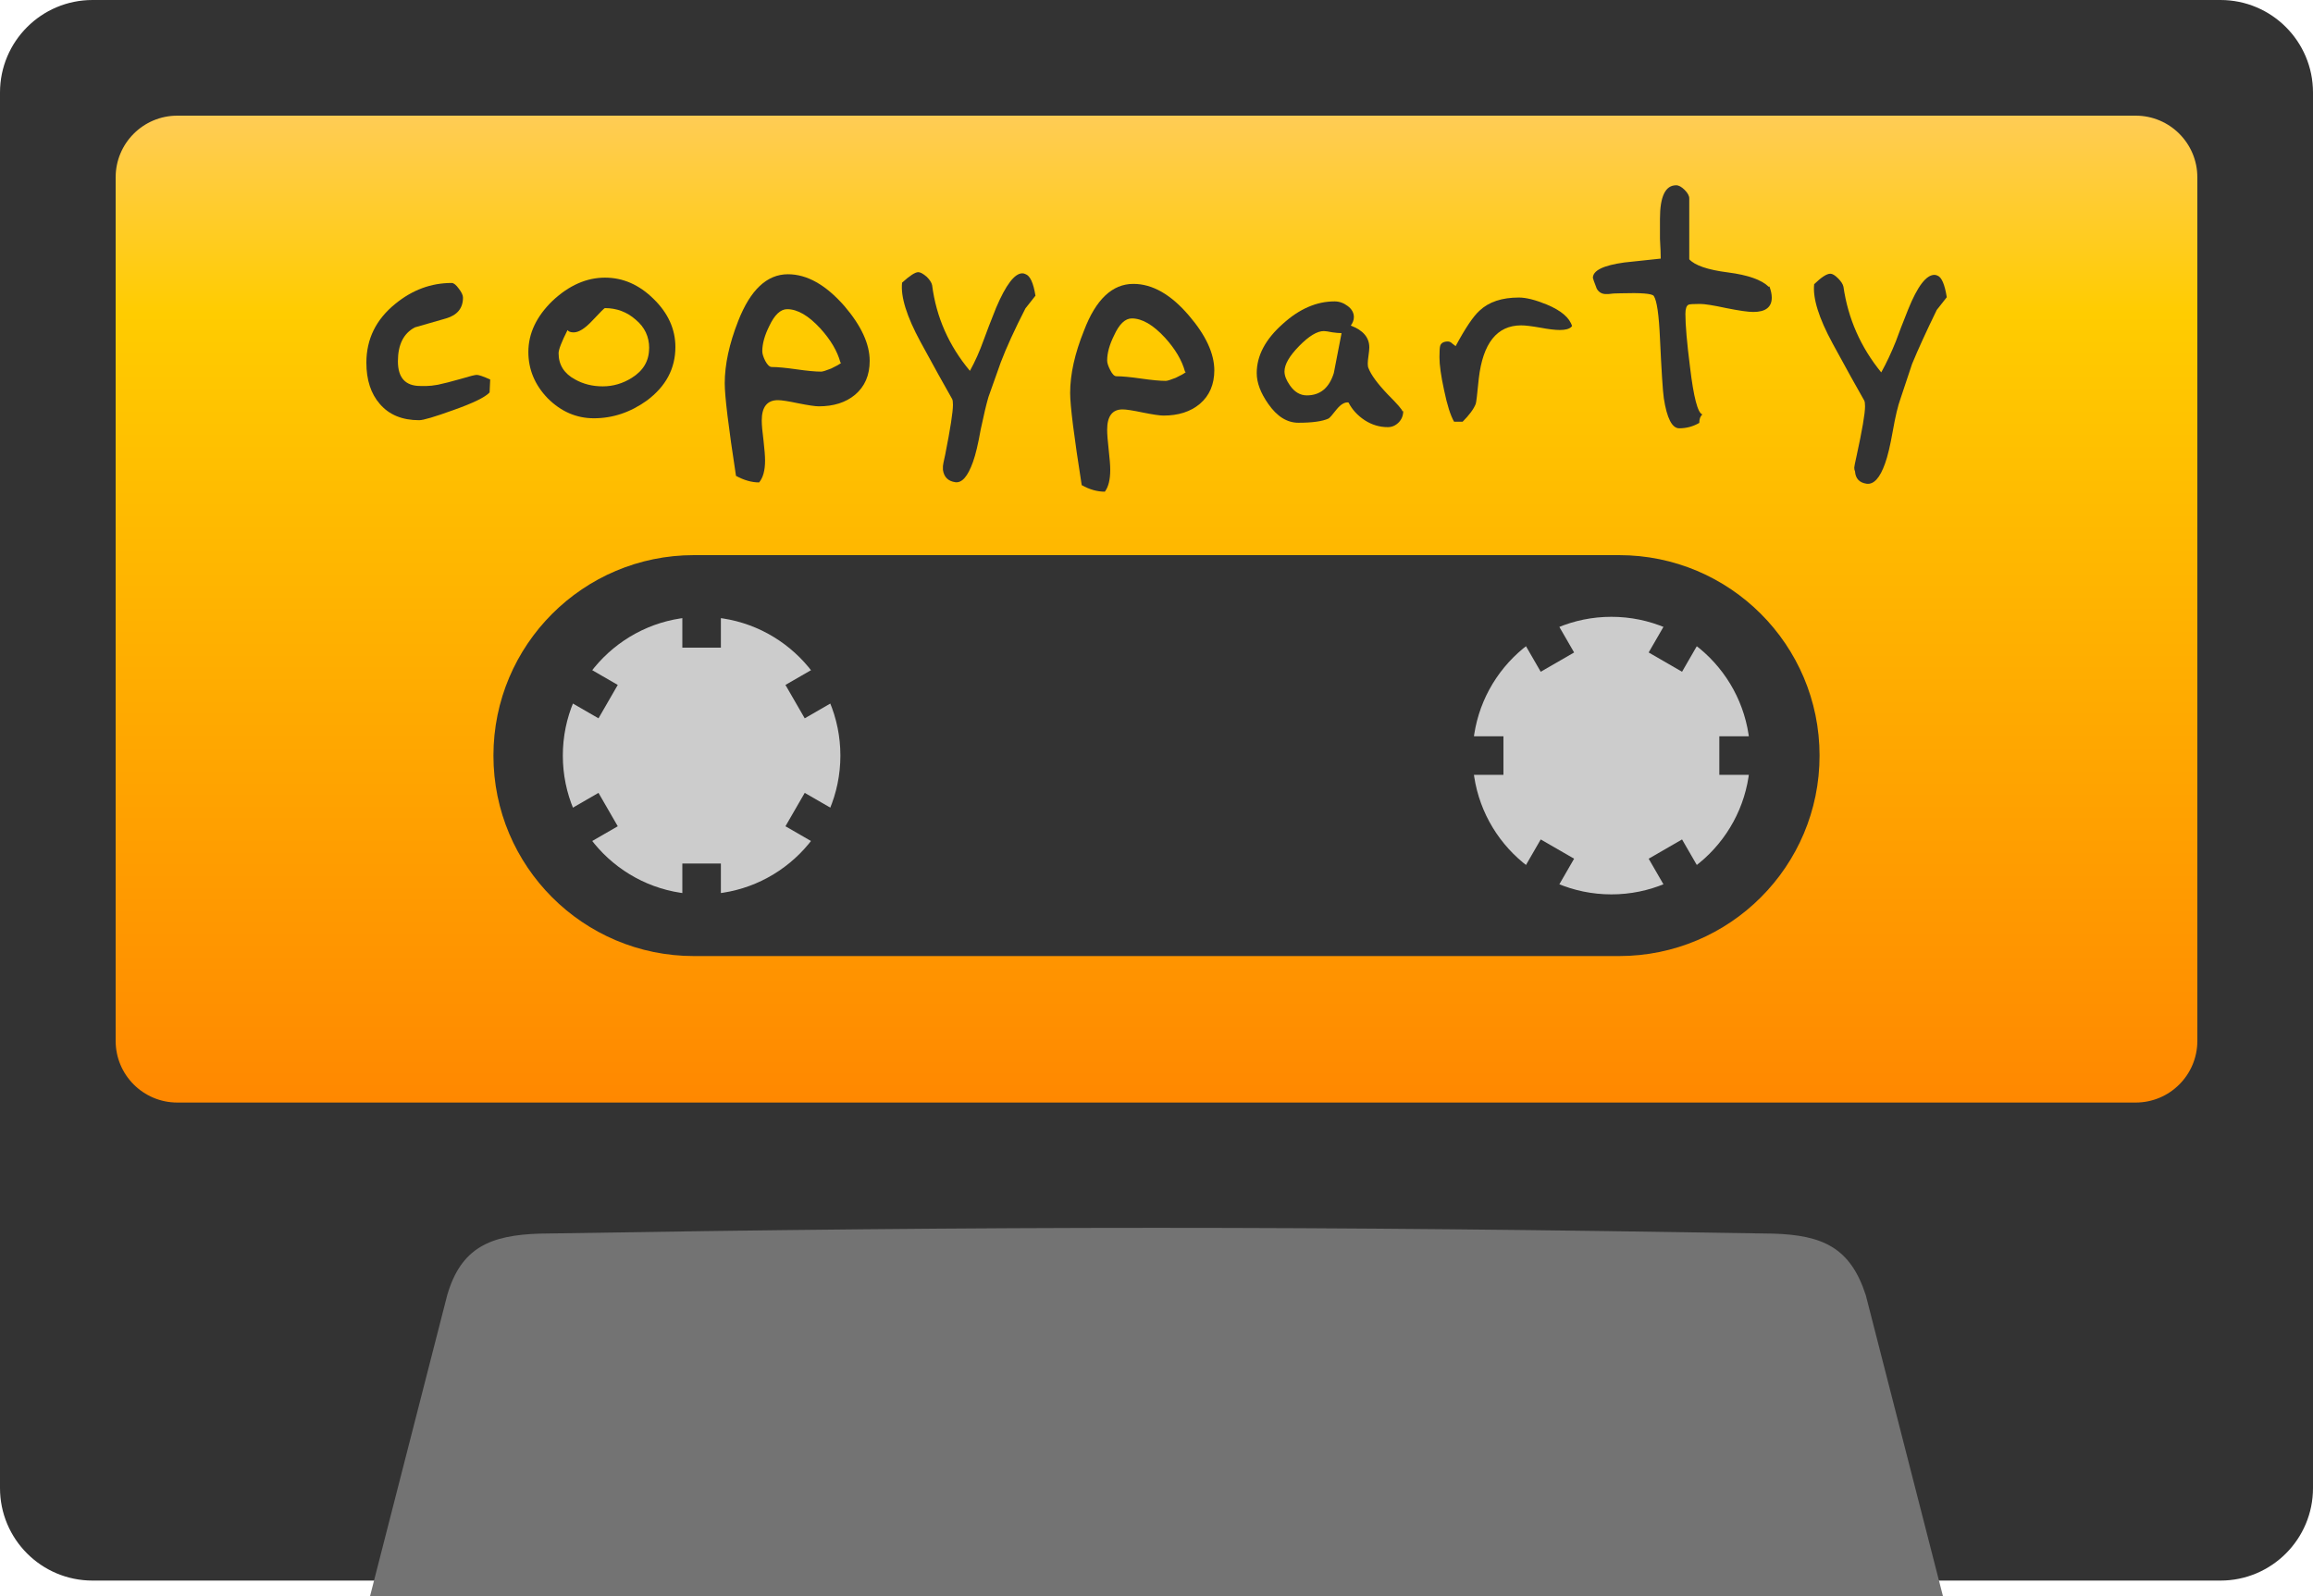
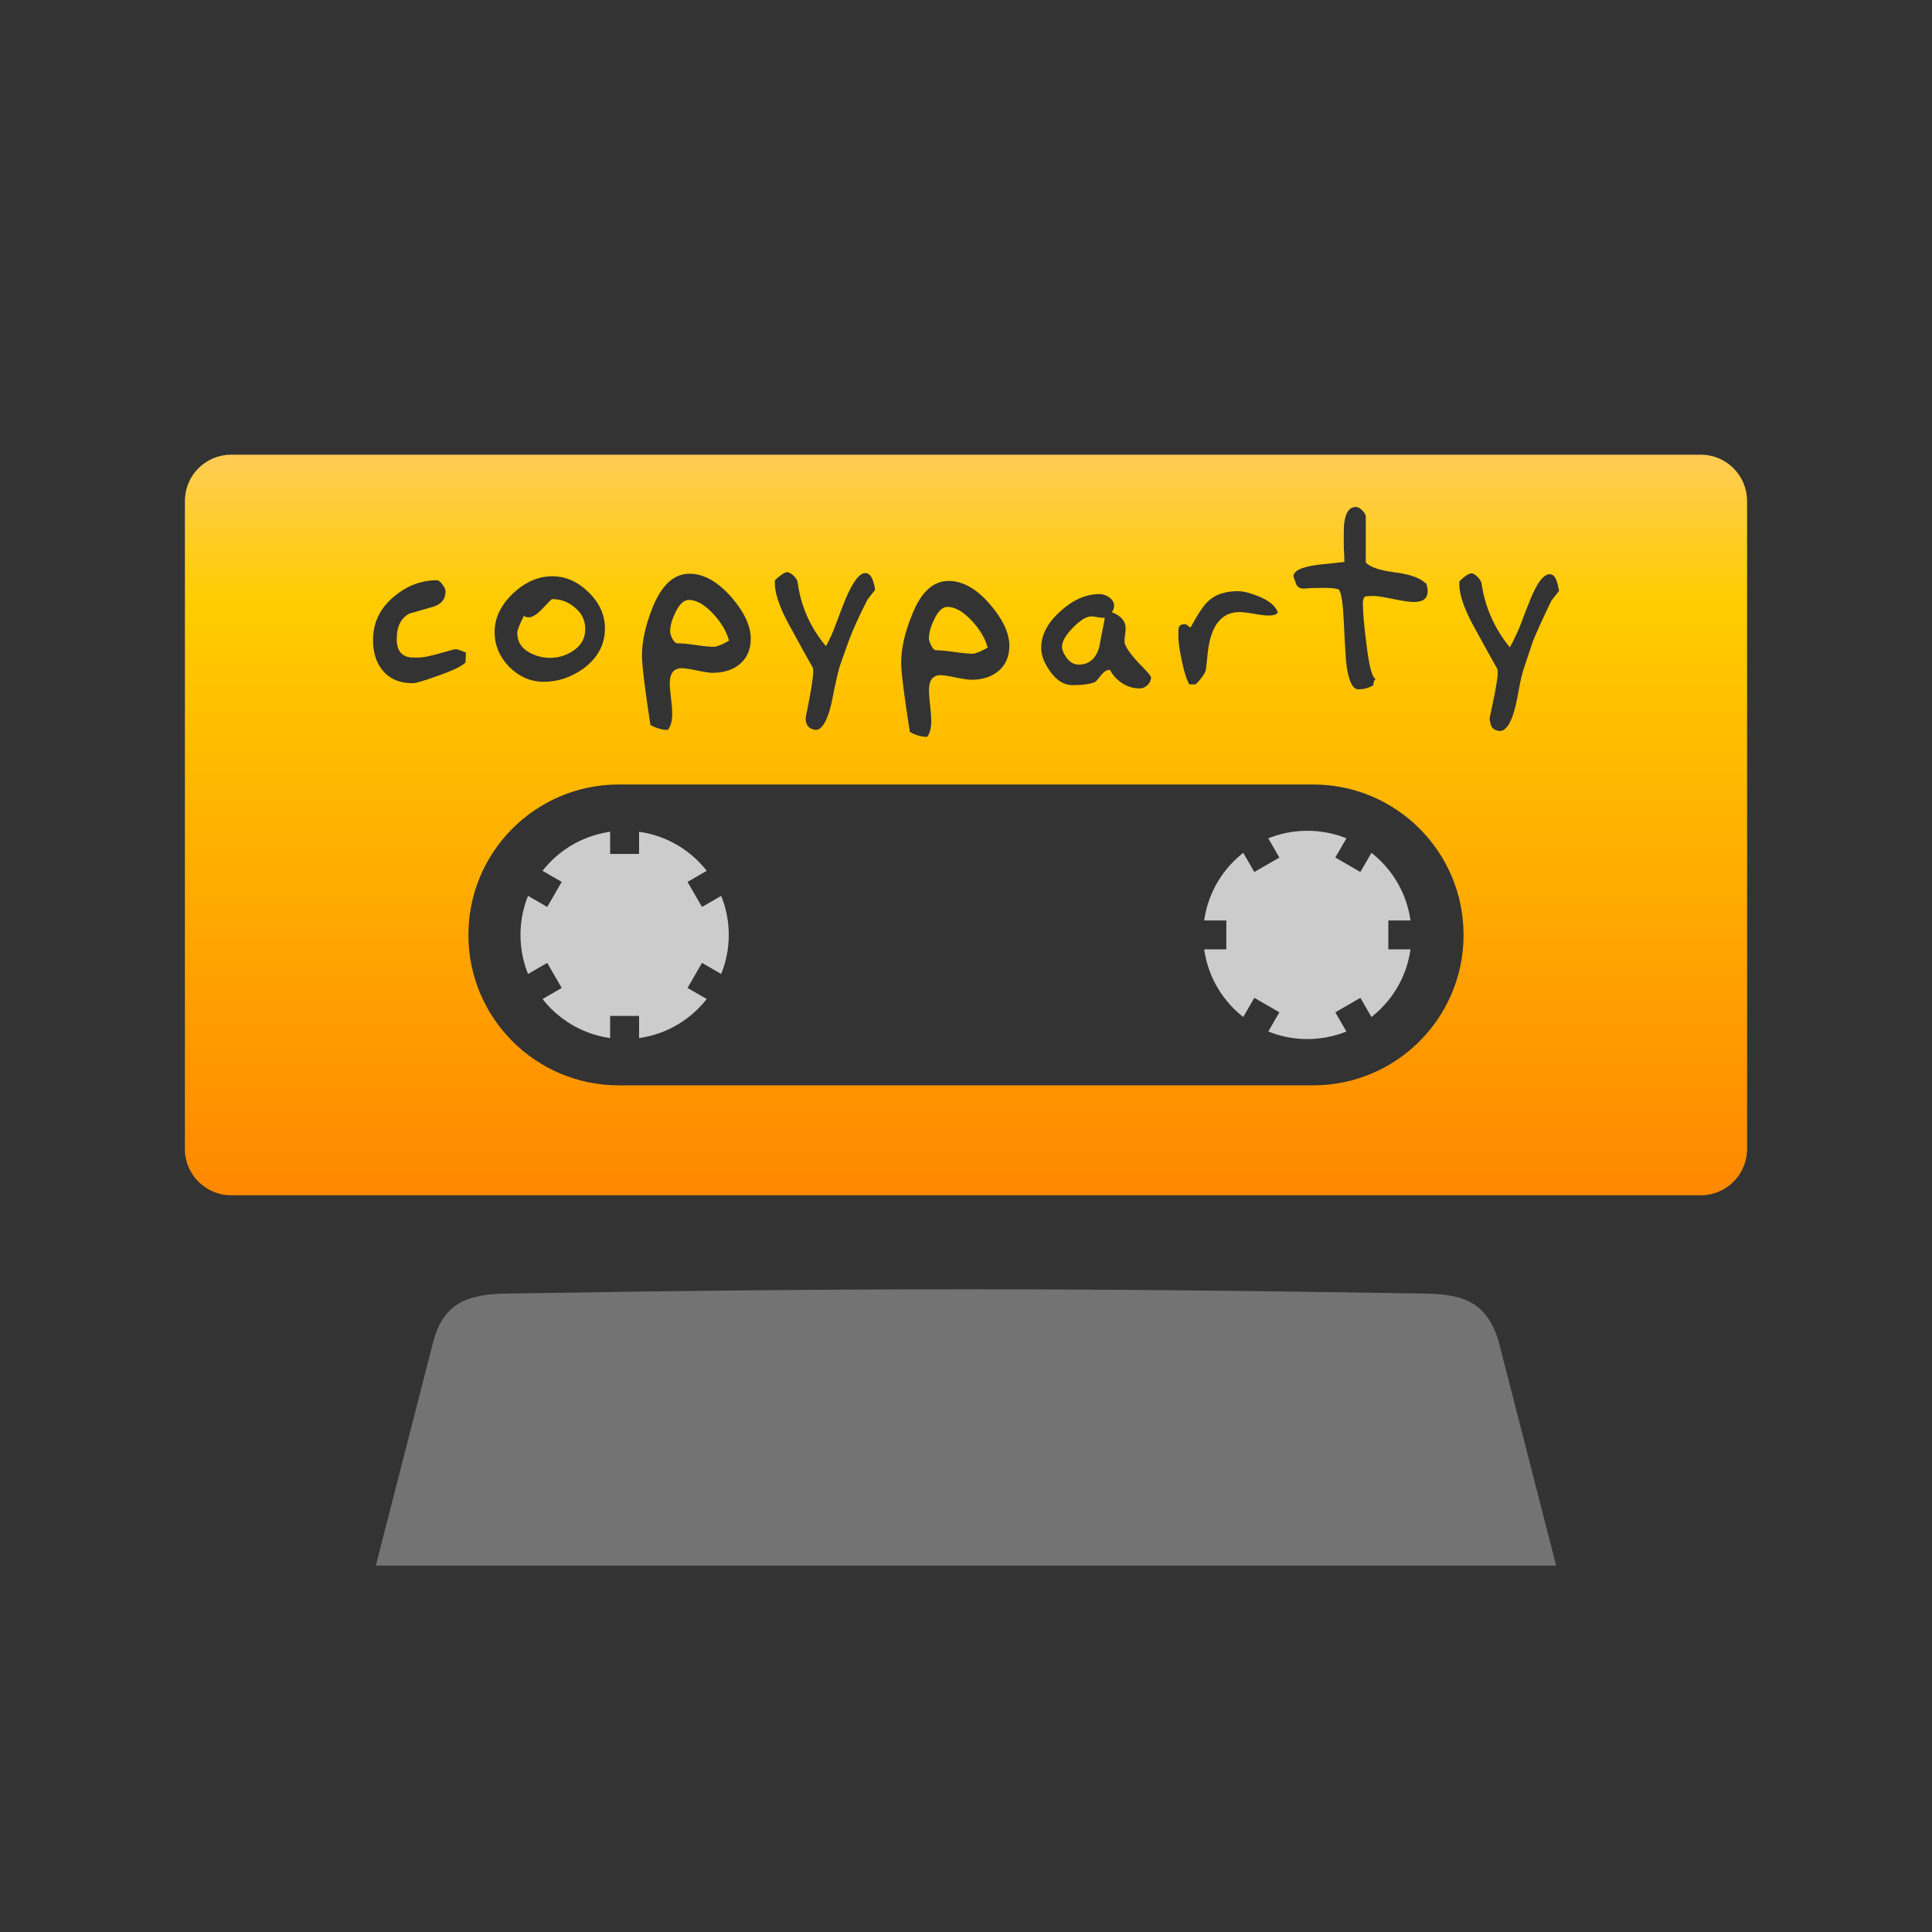
- <svg xmlns="http://www.w3.org/2000/svg" xmlns:xlink="http://www.w3.org/1999/xlink" width="300mm" height="207mm" viewBox="0 0 300 207" version="1.1" id="svg1">
+ <svg xmlns="http://www.w3.org/2000/svg" xmlns:xlink="http://www.w3.org/1999/xlink" width="512" height="512" viewBox="0 0 512 512">
  <defs id="defs1">
    <linearGradient id="linearGradient1">
      <stop style="stop-color:#ffcc55;stop-opacity:1" offset="0" id="stop1" />
      <stop style="stop-color:#ffcc00;stop-opacity:1" offset="0.2" id="stop2" />
      <stop style="stop-color:#ff8800;stop-opacity:1" offset="1" id="stop3" />
    </linearGradient>
    <linearGradient xlink:href="#linearGradient1" id="linearGradient2" x1="15" y1="15" x2="15" y2="143" gradientUnits="userSpaceOnUse" />
  </defs>
-   <g id="layer1">
-     <rect style="fill:#333333" id="rect1" width="300" height="205" x="0" y="0" rx="12" ry="12" />
-     <rect style="fill:url(#linearGradient2)" id="rect2" width="270" height="128" x="15" y="15" rx="8" ry="8" />
-     <rect style="fill:#333333" id="rect3" width="172" height="52" x="64" y="72" rx="26" ry="26" />
-     <circle style="fill:#cccccc" id="circle1" cx="91" cy="98" r="18" />
-     <circle style="fill:#cccccc" id="circle2" cx="209" cy="98" r="18" />
-     <path style="fill:#737373;stroke-width:1px" d="m 48,207 10,-39 c 1.79,-6.2 5.6,-7.8 12,-8 60,-1 100,-1 160,0 6.4,0.2 10,1.8 12,8 l 10,39 z" id="path1" />
-   </g>
-   <g id="layer3" style="display:none">
-     <text xml:space="preserve" style="font-size:38.806px;line-height:1.25;font-family:Akbar;-inkscape-font-specification:Akbar;letter-spacing:3.704px;word-spacing:0px;fill:#333333" x="47.153" y="55.549" id="text1">
-       <tspan id="tspan1" x="47.153" y="55.549" style="-inkscape-font-specification:Akbar" rotate="0 0">copyparty</tspan>
-     </text>
-   </g>
-   <g id="layer4">
-     <path d="m 63.5,50.9 q -0.85,0.93 -4.73,2.3 -3.6,1.3 -4.4,1.3 -3.3,0 -5.1,-2.1 -1.75,-2 -1.75,-5.36 0,-4.6 3.76,-7.64 3.3,-2.7 7.3,-2.7 0.4,0 0.93,0.74 0.54,0.7 0.54,1.16 0,2.06 -2.2,2.7 -1.36,0.4 -4.04,1.16 -2.2,1.16 -2.2,4.4 0,3.2 2.9,3.2 0.85,0 0.85,0 0.54,0 1.44,-0.16 1.1,-0.23 2.9,-0.74 1.8,-0.54 2.13,-0.54 0.4,0 1.75,0.6 z" style="fill:#333333" id="path11" />
-     <path d="m 87.6,45 q 0,4.2 -3.7,6.95 -3.2,2.3 -6.87,2.3 -3.4,0 -6,-2.6 -2.5,-2.6 -2.5,-6 0,-3.6 3.14,-6.64 3.2,-3 6.8,-3 3.5,0 6.3,2.76 2.83,2.76 2.83,6.25 z m -3.4,0.16 q 0,-2.25 -1.75,-3.7 -1.7,-1.5 -4,-1.5 -0.1,0 -1.6,1.6 -1.44,1.55 -2.44,1.55 -0.6,0 -0.8,-0.3 -1.16,2.3 -1.16,3 0,2.25 2.13,3.4 1.6,0.9 3.6,0.9 2,0 3.76,-1.1 2.25,-1.4 2.25,-3.84 z" style="fill:#333333" id="path12" />
-     <path d="m 112.8,46.8 q 0,2.8 -1.9,4.4 -1.8,1.5 -4.7,1.5 -0.7,0 -2.7,-0.4 -1.9,-0.4 -2.6,-0.4 -2.1,0 -2.1,2.64 0,0.85 0.23,2.6 0.2,1.75 0.2,2.6 0,1.9 -0.77,2.83 -1.44,0 -3,-0.85 -1.46,-9.5 -1.46,-12 0,-3.65 1.75,-8.1 2.37,-6.05 6.45,-6.05 3.7,0 7.3,4.1 3.3,3.84 3.3,7.14 z m -3.8,0.2 q -0.6,-2.2 -2.6,-4.4 -2.3,-2.5 -4.3,-2.5 -1.3,0 -2.33,2.2 -0.9,1.8 -0.9,3.26 0,0.47 0.38,1.24 0.43,0.8 0.85,0.8 1.1,0 3.2,0.3 2.1,0.3 3.2,0.3 0.3,0 1.3,-0.4 1,-0.47 1.3,-0.74 z" style="fill:#333333" id="path13" />
-     <path d="m 133,40 q -2.1,4.1 -3.2,7 -0.1,0.3 -1.6,4.5 -0.4,1.36 -1,4.2 -0.5,2.83 -1,4.2 -1,2.83 -2.3,2.64 -1.4,-0.2 -1.6,-1.6 0,-0.2 0,-0.5 0,-0.16 0.3,-1.5 1,-5.04 1,-6.44 0,-0.54 -0.1,-0.74 -1.4,-2.44 -4.1,-7.4 -2.7,-4.97 -2.4,-7.7 1.5,-1.36 2.1,-1.36 0.4,0 1.1,0.6 0.6,0.6 0.7,1.1 0.8,6.2 4.9,11.1 1,-1.8 1.8,-4.04 0.5,-1.4 1.6,-4.15 1.9,-4.46 3.4,-4.46 0.2,0 0.4,0.1 0.9,0.3 1.3,2.8 z" style="fill:#333333" id="path14" />
-     <path d="m 157.5,48 q 0,2.8 -1.9,4.4 -1.8,1.5 -4.7,1.5 -0.7,0 -2.7,-0.4 -1.9,-0.4 -2.6,-0.4 -2,0 -2,2.64 0,0.85 0.2,2.6 0.2,1.75 0.2,2.6 0,1.9 -0.7,2.83 -1.5,0 -3,-0.85 -1.5,-9.5 -1.5,-11.95 0,-3.65 1.8,-8.1 2.3,-6.05 6.4,-6.05 3.7,0 7.2,4.1 3.3,3.84 3.3,7.14 z m -3.8,0.2 q -0.6,-2.2 -2.6,-4.4 -2.3,-2.5 -4.3,-2.5 -1.3,0 -2.3,2.2 -0.9,1.8 -0.9,3.26 0,0.47 0.4,1.24 0.4,0.8 0.8,0.8 1.1,0 3.2,0.3 2.1,0.3 3.2,0.3 0.3,0 1.3,-0.4 1,-0.47 1.3,-0.74 z" style="fill:#333333" id="path15" />
-     <path d="m 182,53.3 q 0,0.9 -0.6,1.5 -0.6,0.6 -1.4,0.6 -1.6,0 -3,-0.9 -1.4,-0.93 -2.1,-2.3 -0.7,-0.1 -1.5,0.85 -0.9,1.16 -1.1,1.24 -1.2,0.54 -3.9,0.54 -2.2,0 -3.9,-2.44 -1.5,-2.13 -1.5,-4 0,-3.4 3.4,-6.4 3.2,-2.9 6.7,-2.9 0.9,0 1.7,0.6 0.8,0.6 0.8,1.44 0,0.54 -0.4,1.1 2.4,0.9 2.4,2.83 0,0.35 -0.1,1.05 -0.1,0.7 -0.1,1.05 0,0.4 0.1,0.6 0.5,1.3 2.5,3.4 1.9,1.9 1.9,2.2 z m -8.1,-10.1 q -0.4,0 -1.1,-0.1 -0.8,-0.16 -1.1,-0.16 -1.3,0 -3.2,1.94 -1.9,1.94 -1.9,3.3 0,0.8 0.7,1.8 0.9,1.3 2.2,1.3 2.6,0 3.5,-2.9 0.5,-2.6 1,-5.16 z" style="fill:#333333" id="path16" />
-     <path d="m 203.8,42.4 q -0.4,0.4 -1.5,0.4 -0.9,0 -2.5,-0.3 -1.7,-0.3 -2.5,-0.3 -4.7,0 -5.5,6.9 -0.3,3.1 -0.4,3.3 -0.4,1 -1.7,2.3 h -1.1 q -0.7,-1.2 -1.3,-4.1 -0.6,-2.76 -0.6,-4.27 0,-1.16 0.1,-1.5 0.2,-0.54 1,-0.54 0.3,0 0.6,0.3 0.4,0.3 0.4,0.3 1.9,-3.53 3.1,-4.6 1.8,-1.7 5.1,-1.7 1.4,0 3.6,0.9 2.8,1.16 3.3,2.8 z" style="fill:#333333" id="path17" />
-     <path d="m 229.5,37.16 q 0.3,0.8 0.3,1.44 0,1.86 -2.4,1.86 -1,0 -3.5,-0.5 -2.5,-0.54 -3.4,-0.54 -1.3,0 -1.5,0.1 -0.4,0.2 -0.4,1.2 0,2.2 0.6,6.9 0.7,5.86 1.6,6.13 -0.4,0.35 -0.4,1.1 -1.2,0.7 -2.6,0.7 -1.4,0 -2,-3.9 -0.2,-1.36 -0.5,-7.76 -0.2,-4.6 -0.8,-5.5 -0.3,-0.47 -4.3,-0.35 -1,0 -1.6,0.1 -0.5,0 -0.3,0 -0.8,0 -1.2,-0.7 -0.5,-1.3 -0.5,-1.4 0,-1.44 4.1,-2 1.6,-0.16 4.7,-0.5 0,-0.85 -0.1,-2.56 0,-1.75 0,-2.6 0,-4.35 2.1,-4.35 0.5,0 1.1,0.6 0.6,0.6 0.6,1.1 v 7.9 q 1.1,1.2 5,1.7 3.9,0.5 5.3,1.86 z" style="fill:#333333" id="path18" />
-     <path d="m 251.2,40.2 q -2,4.1 -3.2,7 -0.1,0.3 -1.5,4.5 -0.5,1.36 -1,4.2 -0.5,2.83 -1,4.2 -1,2.83 -2.4,2.64 -1.4,-0.2 -1.5,-1.6 -0.1,-0.2 -0.1,-0.5 0,-0.16 0.3,-1.5 1.1,-5.04 1.1,-6.44 0,-0.54 -0.1,-0.74 -1.4,-2.44 -4.1,-7.4 -2.7,-4.97 -2.4,-7.7 1.4,-1.36 2.1,-1.36 0.4,0 1,0.6 0.6,0.6 0.7,1.1 0.9,6.2 4.9,11.1 1,-1.8 1.9,-4.04 0.5,-1.4 1.6,-4.15 1.8,-4.46 3.4,-4.46 0.2,0 0.4,0.1 0.8,0.3 1.2,2.8 z" style="fill:#333333" id="path19" />
-   </g>
-   <g id="layer5">
-     <g id="g1">
-       <path id="path4" style="fill:#333333" d="m 111.4,83.335 -9.526,5.5 2.5,4.33 9.526,-5.5 z m -33.775,19.5 -9.526,5.5 2.5,4.33 9.526,-5.5 z" />
-       <path id="path5" style="fill:#333333" d="M 88.5,73 V 84 h 5 V 73 Z m 0,39 v 11 h 5 V 112 Z" />
-       <path id="path6" style="fill:#333333" d="m 68.1,87.665 9.526,5.5 2.5,-4.33 -9.526,-5.5 z m 33.775,19.5 9.527,5.5 2.5,-4.33 -9.527,-5.5 z" />
+   <rect x="0" y="0" width="512" height="512" fill="#333333" />
+   <g transform="translate(26.00,97.50) scale(1.5333)">
+     <g id="layer1">
+       <rect style="fill:#333333" id="rect1" width="300" height="205" x="0" y="0" rx="12" ry="12" />
+       <rect style="fill:url(#linearGradient2)" id="rect2" width="270" height="128" x="15" y="15" rx="8" ry="8" />
+       <rect style="fill:#333333" id="rect3" width="172" height="52" x="64" y="72" rx="26" ry="26" />
+       <circle style="fill:#cccccc" id="circle1" cx="91" cy="98" r="18" />
+       <circle style="fill:#cccccc" id="circle2" cx="209" cy="98" r="18" />
+       <path style="fill:#737373;stroke-width:1px" d="m 48,207 10,-39 c 1.79,-6.2 5.6,-7.8 12,-8 60,-1 100,-1 160,0 6.4,0.2 10,1.8 12,8 l 10,39 z" id="path1" />
    </g>
-     <g id="g2" transform="rotate(30,150,318.19)">
-       <path id="path7" style="fill:#333333" d="m 111.4,83.335 -9.526,5.5 2.5,4.33 9.526,-5.5 z m -33.775,19.5 -9.526,5.5 2.5,4.33 9.526,-5.5 z" />
-       <path id="path8" style="fill:#333333" d="M 88.5,73 V 84 h 5 V 73 Z m 0,39 v 11 h 5 V 112 Z" />
-       <path id="path9" style="fill:#333333" d="m 68.1,87.665 9.526,5.5 2.5,-4.33 -9.526,-5.5 z m 33.775,19.5 9.527,5.5 2.5,-4.33 -9.527,-5.5 z" />
+     <g id="layer3" style="display:none">
+       <text xml:space="preserve" style="font-size:38.806px;line-height:1.25;font-family:Akbar;-inkscape-font-specification:Akbar;letter-spacing:3.704px;word-spacing:0px;fill:#333333" x="47.153" y="55.549" id="text1">
+         <tspan id="tspan1" x="47.153" y="55.549" style="-inkscape-font-specification:Akbar" rotate="0 0">copyparty</tspan>
+       </text>
+     </g>
+     <g id="layer4">
+       <path d="m 63.5,50.9 q -0.85,0.93 -4.73,2.3 -3.6,1.3 -4.4,1.3 -3.3,0 -5.1,-2.1 -1.75,-2 -1.75,-5.36 0,-4.6 3.76,-7.64 3.3,-2.7 7.3,-2.7 0.4,0 0.93,0.74 0.54,0.7 0.54,1.16 0,2.06 -2.2,2.7 -1.36,0.4 -4.04,1.16 -2.2,1.16 -2.2,4.4 0,3.2 2.9,3.2 0.85,0 0.85,0 0.54,0 1.44,-0.16 1.1,-0.23 2.9,-0.74 1.8,-0.54 2.13,-0.54 0.4,0 1.75,0.6 z" style="fill:#333333" id="path11" />
+       <path d="m 87.6,45 q 0,4.2 -3.7,6.95 -3.2,2.3 -6.87,2.3 -3.4,0 -6,-2.6 -2.5,-2.6 -2.5,-6 0,-3.6 3.14,-6.64 3.2,-3 6.8,-3 3.5,0 6.3,2.76 2.83,2.76 2.83,6.25 z m -3.4,0.16 q 0,-2.25 -1.75,-3.7 -1.7,-1.5 -4,-1.5 -0.1,0 -1.6,1.6 -1.44,1.55 -2.44,1.55 -0.6,0 -0.8,-0.3 -1.16,2.3 -1.16,3 0,2.25 2.13,3.4 1.6,0.9 3.6,0.9 2,0 3.76,-1.1 2.25,-1.4 2.25,-3.84 z" style="fill:#333333" id="path12" />
+       <path d="m 112.8,46.8 q 0,2.8 -1.9,4.4 -1.8,1.5 -4.7,1.5 -0.7,0 -2.7,-0.4 -1.9,-0.4 -2.6,-0.4 -2.1,0 -2.1,2.64 0,0.85 0.23,2.6 0.2,1.75 0.2,2.6 0,1.9 -0.77,2.83 -1.44,0 -3,-0.85 -1.46,-9.5 -1.46,-12 0,-3.65 1.75,-8.1 2.37,-6.05 6.45,-6.05 3.7,0 7.3,4.1 3.3,3.84 3.3,7.14 z m -3.8,0.2 q -0.6,-2.2 -2.6,-4.4 -2.3,-2.5 -4.3,-2.5 -1.3,0 -2.33,2.2 -0.9,1.8 -0.9,3.26 0,0.47 0.38,1.24 0.43,0.8 0.85,0.8 1.1,0 3.2,0.3 2.1,0.3 3.2,0.3 0.3,0 1.3,-0.4 1,-0.47 1.3,-0.74 z" style="fill:#333333" id="path13" />
+       <path d="m 133,40 q -2.1,4.1 -3.2,7 -0.1,0.3 -1.6,4.5 -0.4,1.36 -1,4.2 -0.5,2.83 -1,4.2 -1,2.83 -2.3,2.64 -1.4,-0.2 -1.6,-1.6 0,-0.2 0,-0.5 0,-0.16 0.3,-1.5 1,-5.04 1,-6.44 0,-0.54 -0.1,-0.74 -1.4,-2.44 -4.1,-7.4 -2.7,-4.97 -2.4,-7.7 1.5,-1.36 2.1,-1.36 0.4,0 1.1,0.6 0.6,0.6 0.7,1.1 0.8,6.2 4.9,11.1 1,-1.8 1.8,-4.04 0.5,-1.4 1.6,-4.15 1.9,-4.46 3.4,-4.46 0.2,0 0.4,0.1 0.9,0.3 1.3,2.8 z" style="fill:#333333" id="path14" />
+       <path d="m 157.5,48 q 0,2.8 -1.9,4.4 -1.8,1.5 -4.7,1.5 -0.7,0 -2.7,-0.4 -1.9,-0.4 -2.6,-0.4 -2,0 -2,2.64 0,0.85 0.2,2.6 0.2,1.75 0.2,2.6 0,1.9 -0.7,2.83 -1.5,0 -3,-0.85 -1.5,-9.5 -1.5,-11.95 0,-3.65 1.8,-8.1 2.3,-6.05 6.4,-6.05 3.7,0 7.2,4.1 3.3,3.84 3.3,7.14 z m -3.8,0.2 q -0.6,-2.2 -2.6,-4.4 -2.3,-2.5 -4.3,-2.5 -1.3,0 -2.3,2.2 -0.9,1.8 -0.9,3.26 0,0.47 0.4,1.24 0.4,0.8 0.8,0.8 1.1,0 3.2,0.3 2.1,0.3 3.2,0.3 0.3,0 1.3,-0.4 1,-0.47 1.3,-0.74 z" style="fill:#333333" id="path15" />
+       <path d="m 182,53.3 q 0,0.9 -0.6,1.5 -0.6,0.6 -1.4,0.6 -1.6,0 -3,-0.9 -1.4,-0.93 -2.1,-2.3 -0.7,-0.1 -1.5,0.85 -0.9,1.16 -1.1,1.24 -1.2,0.54 -3.9,0.54 -2.2,0 -3.9,-2.44 -1.5,-2.13 -1.5,-4 0,-3.4 3.4,-6.4 3.2,-2.9 6.7,-2.9 0.9,0 1.7,0.6 0.8,0.6 0.8,1.44 0,0.54 -0.4,1.1 2.4,0.9 2.4,2.83 0,0.35 -0.1,1.05 -0.1,0.7 -0.1,1.05 0,0.4 0.1,0.6 0.5,1.3 2.5,3.4 1.9,1.9 1.9,2.2 z m -8.1,-10.1 q -0.4,0 -1.1,-0.1 -0.8,-0.16 -1.1,-0.16 -1.3,0 -3.2,1.94 -1.9,1.94 -1.9,3.3 0,0.8 0.7,1.8 0.9,1.3 2.2,1.3 2.6,0 3.5,-2.9 0.5,-2.6 1,-5.16 z" style="fill:#333333" id="path16" />
+       <path d="m 203.8,42.4 q -0.4,0.4 -1.5,0.4 -0.9,0 -2.5,-0.3 -1.7,-0.3 -2.5,-0.3 -4.7,0 -5.5,6.9 -0.3,3.1 -0.4,3.3 -0.4,1 -1.7,2.3 h -1.1 q -0.7,-1.2 -1.3,-4.1 -0.6,-2.76 -0.6,-4.27 0,-1.16 0.1,-1.5 0.2,-0.54 1,-0.54 0.3,0 0.6,0.3 0.4,0.3 0.4,0.3 1.9,-3.53 3.1,-4.6 1.8,-1.7 5.1,-1.7 1.4,0 3.6,0.9 2.8,1.16 3.3,2.8 z" style="fill:#333333" id="path17" />
+       <path d="m 229.5,37.16 q 0.3,0.8 0.3,1.44 0,1.86 -2.4,1.86 -1,0 -3.5,-0.5 -2.5,-0.54 -3.4,-0.54 -1.3,0 -1.5,0.1 -0.4,0.2 -0.4,1.2 0,2.2 0.6,6.9 0.7,5.86 1.6,6.13 -0.4,0.35 -0.4,1.1 -1.2,0.7 -2.6,0.7 -1.4,0 -2,-3.9 -0.2,-1.36 -0.5,-7.76 -0.2,-4.6 -0.8,-5.5 -0.3,-0.47 -4.3,-0.35 -1,0 -1.6,0.1 -0.5,0 -0.3,0 -0.8,0 -1.2,-0.7 -0.5,-1.3 -0.5,-1.4 0,-1.44 4.1,-2 1.6,-0.16 4.7,-0.5 0,-0.85 -0.1,-2.56 0,-1.75 0,-2.6 0,-4.35 2.1,-4.35 0.5,0 1.1,0.6 0.6,0.6 0.6,1.1 v 7.9 q 1.1,1.2 5,1.7 3.9,0.5 5.3,1.86 z" style="fill:#333333" id="path18" />
+       <path d="m 251.2,40.2 q -2,4.1 -3.2,7 -0.1,0.3 -1.5,4.5 -0.5,1.36 -1,4.2 -0.5,2.83 -1,4.2 -1,2.83 -2.4,2.64 -1.4,-0.2 -1.5,-1.6 -0.1,-0.2 -0.1,-0.5 0,-0.16 0.3,-1.5 1.1,-5.04 1.1,-6.44 0,-0.54 -0.1,-0.74 -1.4,-2.44 -4.1,-7.4 -2.7,-4.97 -2.4,-7.7 1.4,-1.36 2.1,-1.36 0.4,0 1,0.6 0.6,0.6 0.7,1.1 0.9,6.2 4.9,11.1 1,-1.8 1.9,-4.04 0.5,-1.4 1.6,-4.15 1.8,-4.46 3.4,-4.46 0.2,0 0.4,0.1 0.8,0.3 1.2,2.8 z" style="fill:#333333" id="path19" />
+     </g>
+     <g id="layer5">
+       <g id="g1">
+         <path id="path4" style="fill:#333333" d="m 111.4,83.335 -9.526,5.5 2.5,4.33 9.526,-5.5 z m -33.775,19.5 -9.526,5.5 2.5,4.33 9.526,-5.5 z" />
+         <path id="path5" style="fill:#333333" d="M 88.5,73 V 84 h 5 V 73 Z m 0,39 v 11 h 5 V 112 Z" />
+         <path id="path6" style="fill:#333333" d="m 68.1,87.665 9.526,5.5 2.5,-4.33 -9.526,-5.5 z m 33.775,19.5 9.527,5.5 2.5,-4.33 -9.527,-5.5 z" />
+       </g>
+       <g id="g2" transform="rotate(30,150,318.19)">
+         <path id="path7" style="fill:#333333" d="m 111.4,83.335 -9.526,5.5 2.5,4.33 9.526,-5.5 z m -33.775,19.5 -9.526,5.5 2.5,4.33 9.526,-5.5 z" />
+         <path id="path8" style="fill:#333333" d="M 88.5,73 V 84 h 5 V 73 Z m 0,39 v 11 h 5 V 112 Z" />
+         <path id="path9" style="fill:#333333" d="m 68.1,87.665 9.526,5.5 2.5,-4.33 -9.526,-5.5 z m 33.775,19.5 9.527,5.5 2.5,-4.33 -9.527,-5.5 z" />
+       </g>
    </g>
  </g>
</svg>
